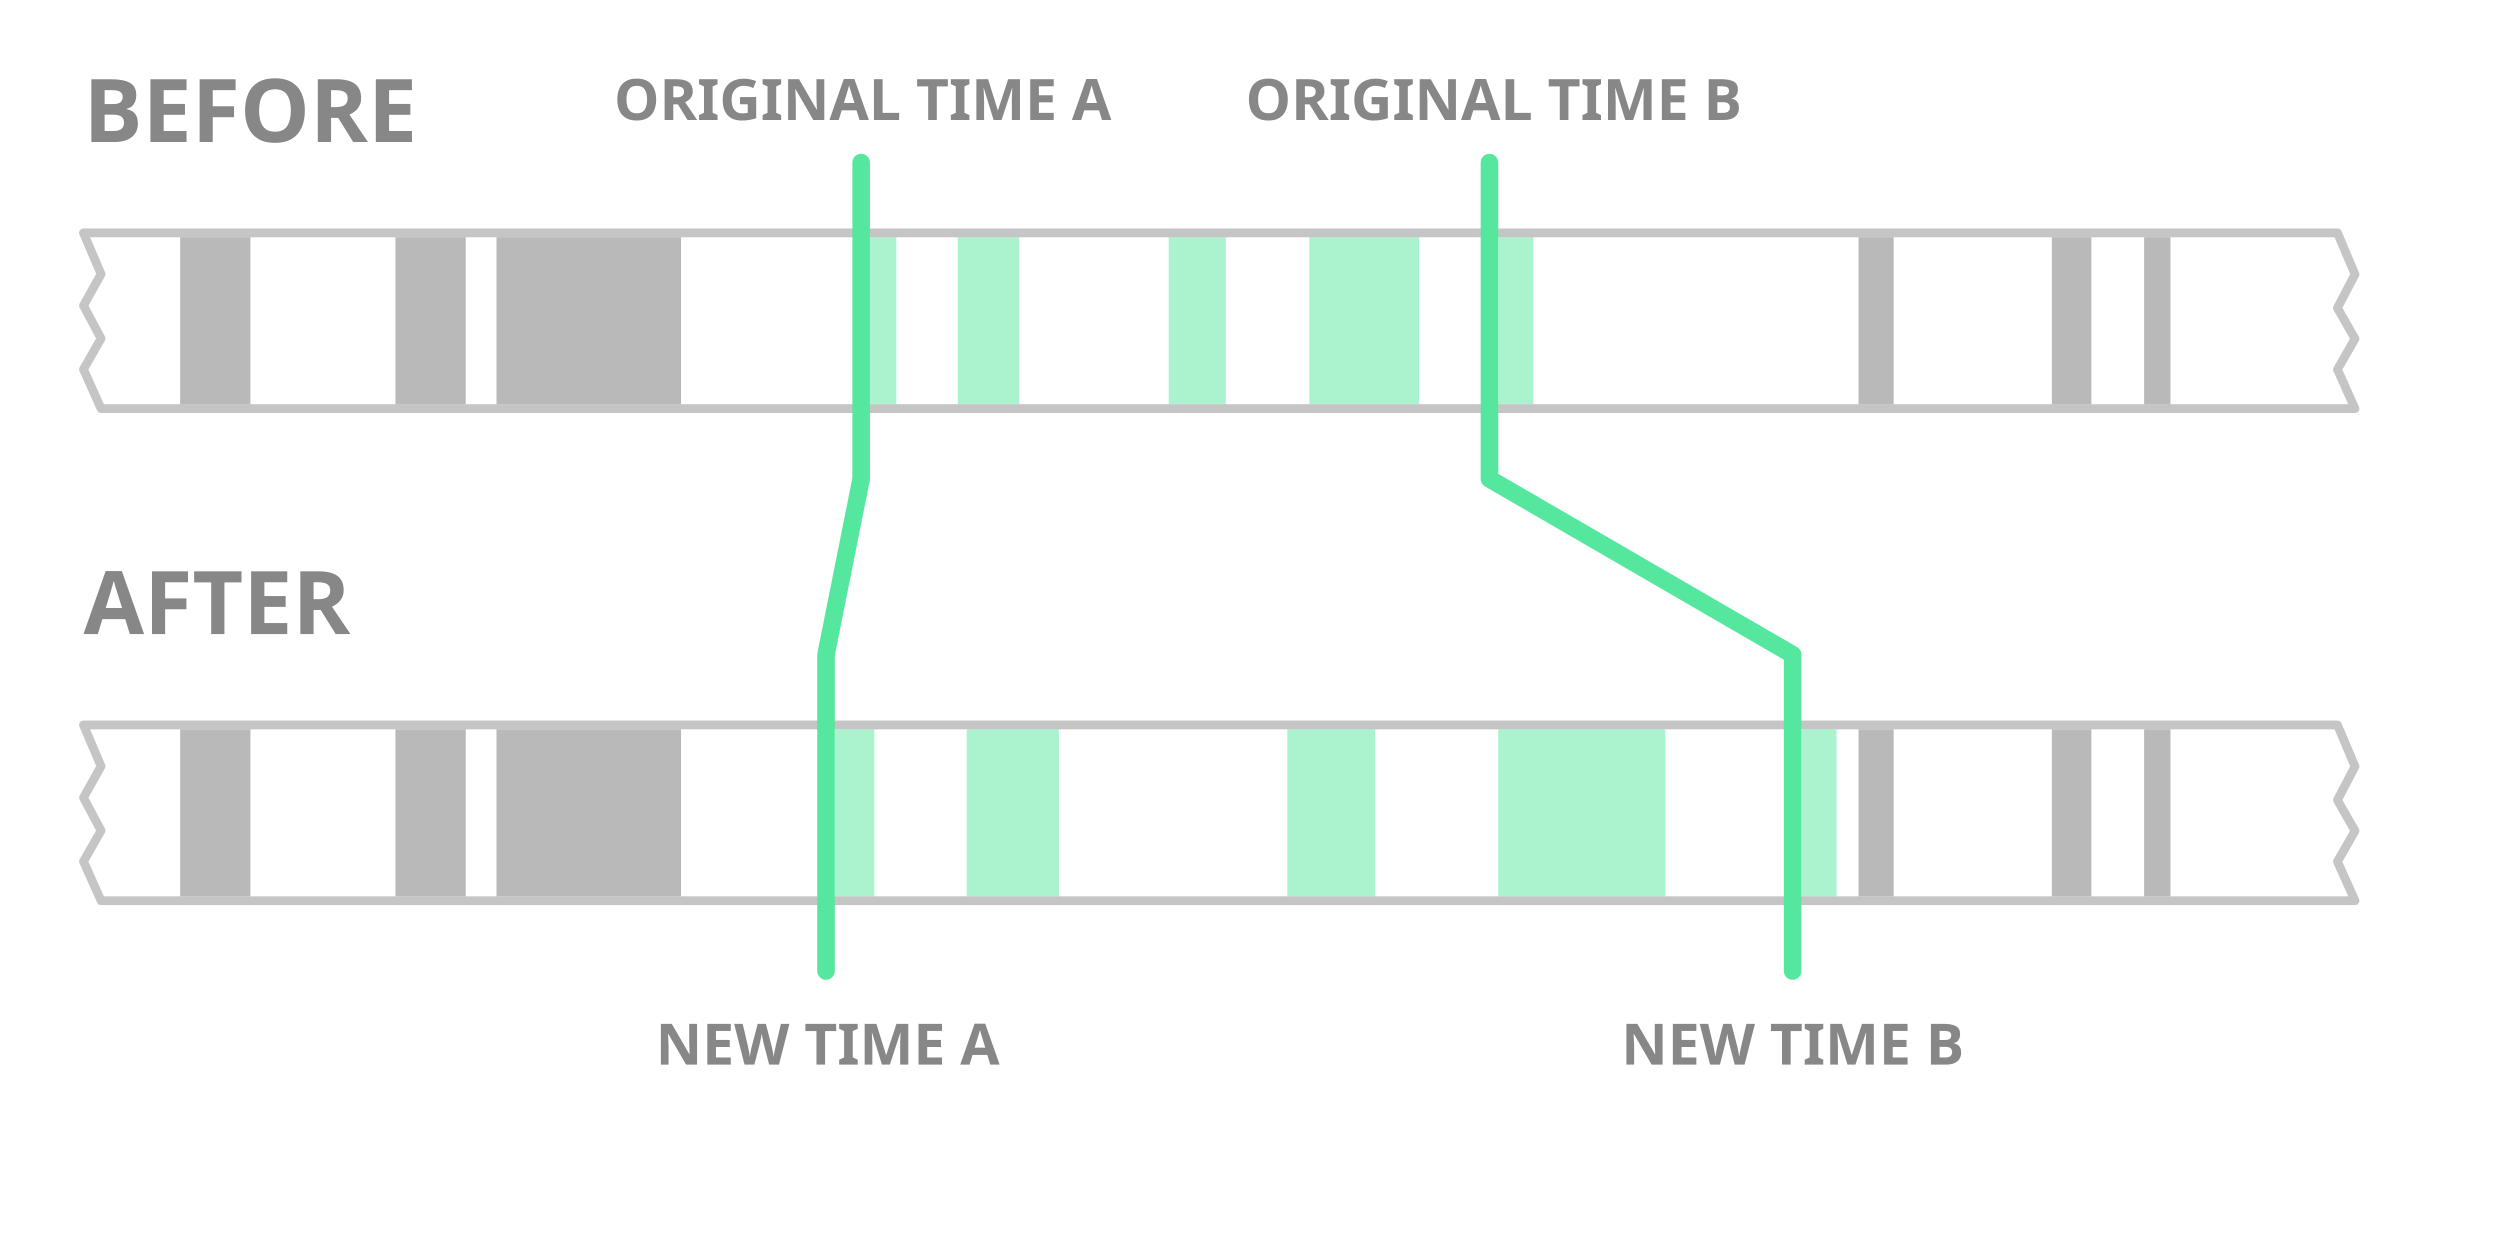
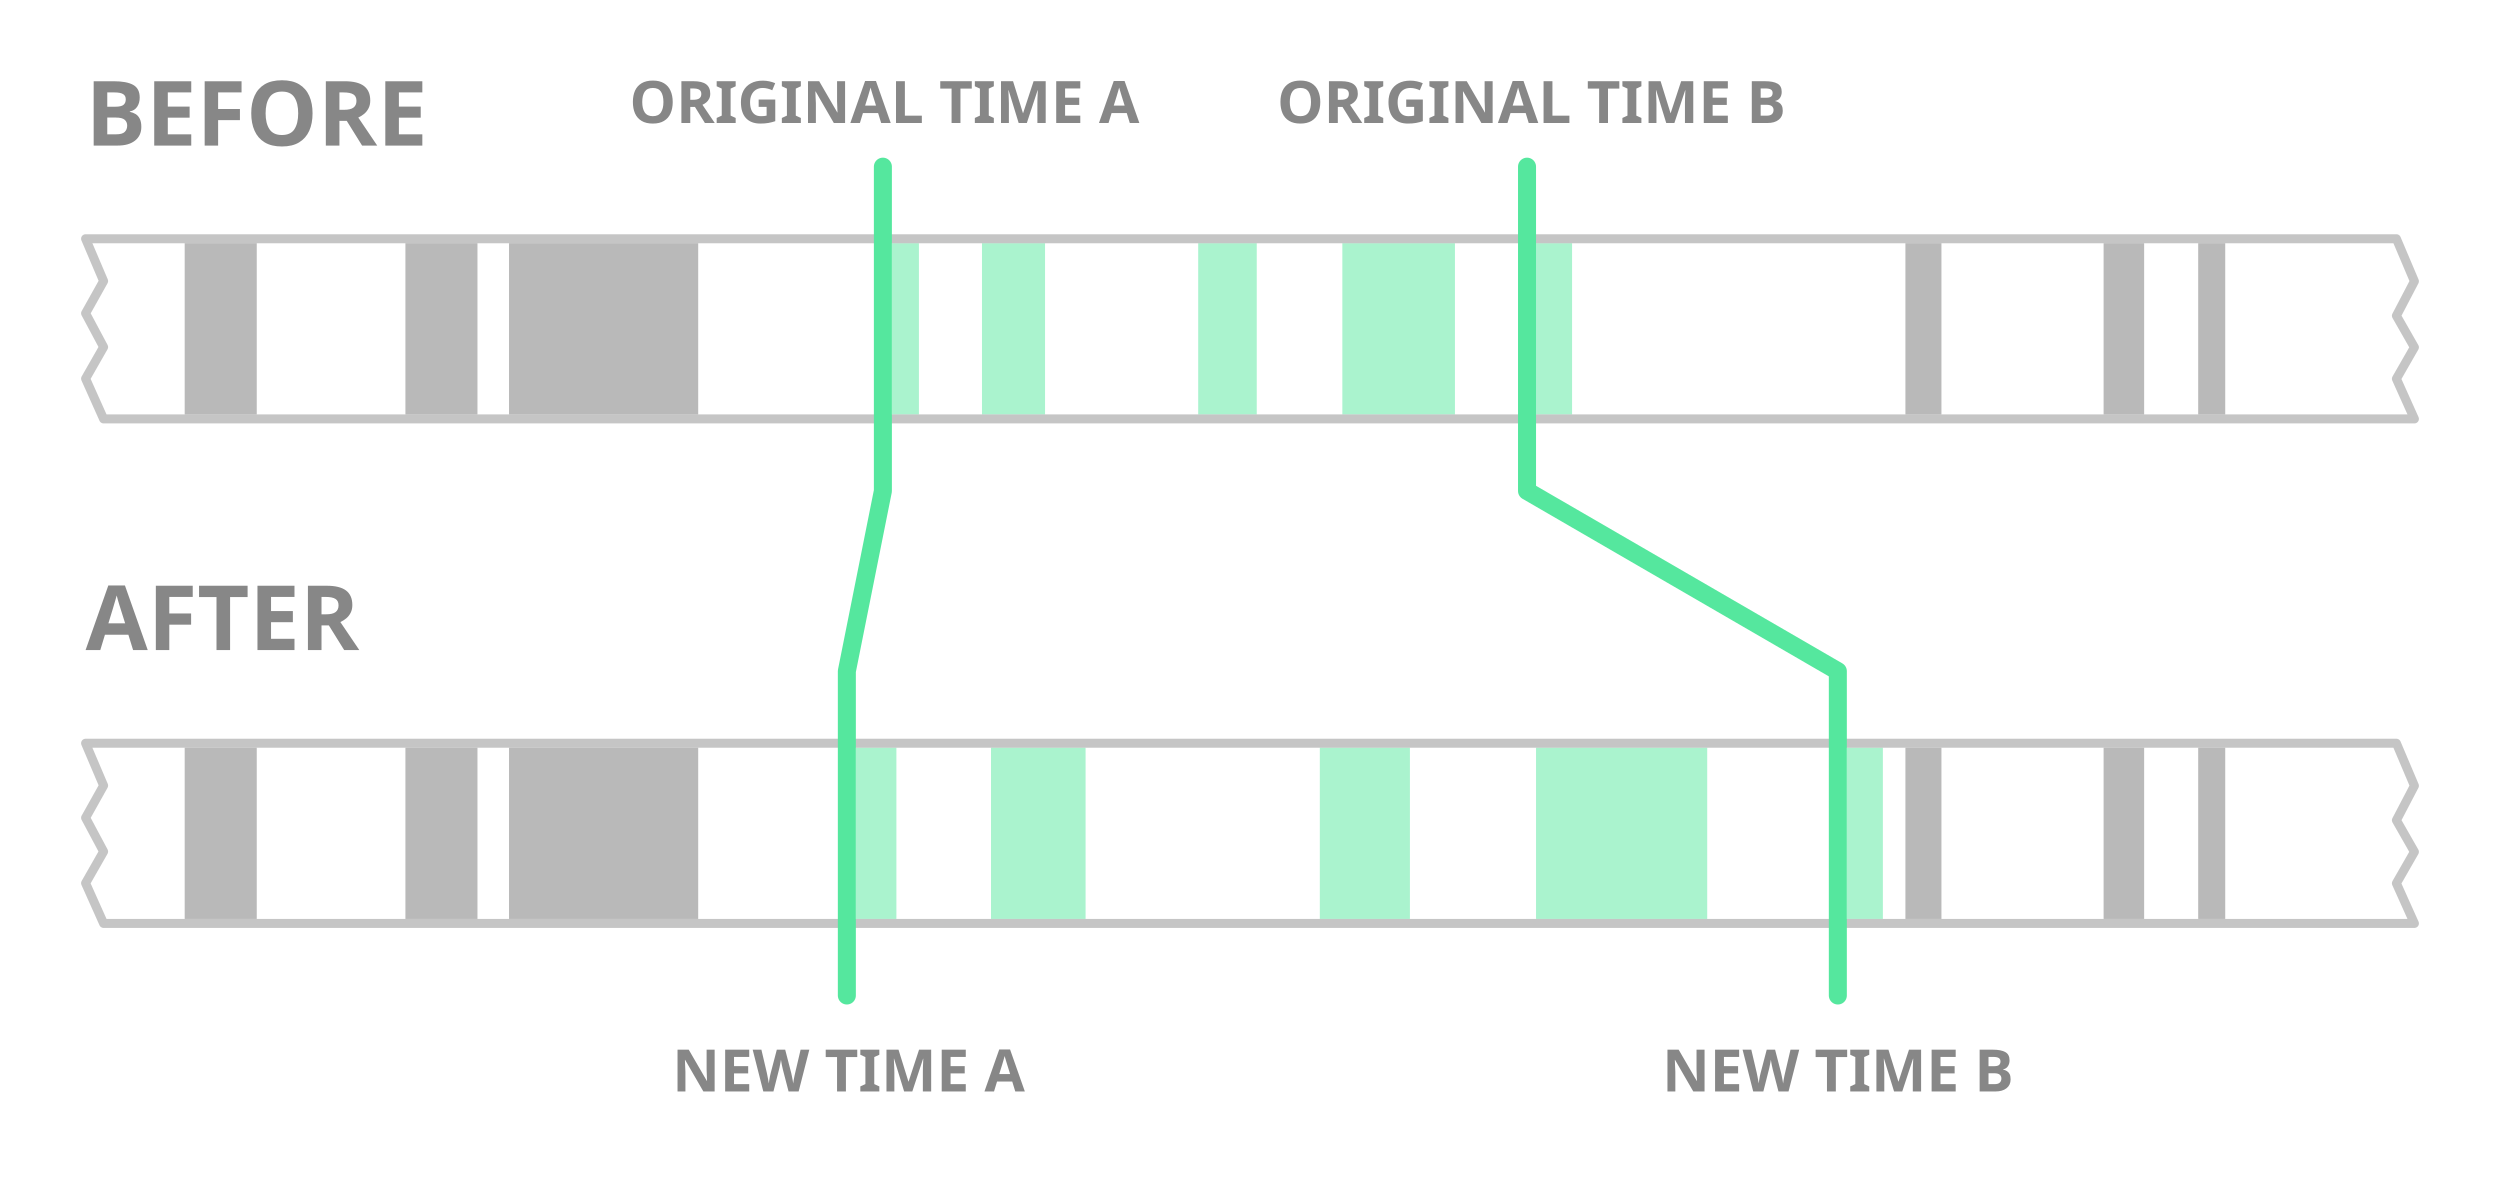
- <svg xmlns="http://www.w3.org/2000/svg" version="1.1" width="569px" height="283px">
+ <svg xmlns="http://www.w3.org/2000/svg" version="1.1" width="555px" height="265px">
  <style>
        .stroke {
            fill: none;
            stroke: hsl(0,0%,58%);
            stroke-width: 2px;
            stroke-linecap: round;
            stroke-linejoin: round;
            stroke-miterlimit: 1.5;
        }

        .timeline-bg {
            opacity: 0.54;
        }

        .diff {
            stroke: hsl(150,75%,62%);
            stroke-width: 4px;
        }

        .fill {
            fill: hsl(0,0%,45%);
            stroke: none;
        }

        .fill.unselected {
            opacity: 0.5;
        }

        .fill.selected {
            fill: hsl(150,75%,62%);
            opacity: 0.5;
        }

        text {
            fill: hsl(0,0%,53%);
            font-family: sans-serif;
            font-weight: 700;
            font-size: 20px;
        }

        .label {
            font-size: 13px;
        }
    </style>
  <g id="timeline-top">
    <g id="timeline-top-subs-unselected">
      <rect class="fill unselected" x="41" y="54" width="16" height="38" />
      <rect class="fill unselected" x="90" y="54" width="16" height="38" />
      <rect class="fill unselected" x="113" y="54" width="42" height="38" />
      <rect class="fill unselected" x="423" y="54" width="8" height="38" />
      <rect class="fill unselected" x="467" y="54" width="9" height="38" />
      <rect class="fill unselected" x="488" y="54" width="6" height="38" />
    </g>
    <g id="timeline-top-subs-selected">
      <rect class="fill selected" x="198" y="54" width="6" height="38" />
      <rect class="fill selected" x="218" y="54" width="14" height="38" />
      <rect class="fill selected" x="266" y="54" width="13" height="38" />
      <rect class="fill selected" x="298" y="54" width="25" height="38" />
      <rect class="fill selected" x="341" y="54" width="8" height="38" />
    </g>
    <path id="timeline-top-background" class="stroke timeline-bg" d="M532,53L19,53L23,62.398L19,69.551L23,77.047L19,84.058L23,93L536,93L532,84.089L536,77.105L532,70.095L536,62.438L532,53Z" />
  </g>
  <g id="timeline-bottom">
    <g id="timeline-bottom-subs-unselected">
      <rect class="fill unselected" x="41" y="166" width="16" height="38" />
      <rect class="fill unselected" x="90" y="166" width="16" height="38" />
      <rect class="fill unselected" x="113" y="166" width="42" height="38" />
      <rect class="fill unselected" x="423" y="166" width="8" height="38" />
      <rect class="fill unselected" x="467" y="166" width="9" height="38" />
      <rect class="fill unselected" x="488" y="166" width="6" height="38" />
    </g>
    <g id="timeline-bottom-subs-selected">
      <rect class="fill selected" x="190" y="166" width="9" height="38" />
      <rect class="fill selected" x="220" y="166" width="21" height="38" />
      <rect class="fill selected" x="293" y="166" width="20" height="38" />
      <rect class="fill selected" x="341" y="166" width="38" height="38" />
      <rect class="fill selected" x="410" y="166" width="8" height="38" />
    </g>
    <path id="timeline-bottom-background" class="stroke timeline-bg" d="M532,165L19,165L23,174.398L19,181.551L23,189.047L19,196.058L23,205L536,205L532,196.089L536,189.105L532,182.095L536,174.438L532,165Z" />
  </g>
  <g id="diff-lines">
    <path class="stroke diff" d="M196,37L196,109L188,149L188,221" />
    <path class="stroke diff" d="M339,37L339,109L408,149L408,221" />
  </g>
  <g id="text">
    <g id="text-before">
      <text class="heading" x="19px" y="32.316px">BEFORE</text>
      <text class="label" x="139.75px" y="27.306px">ORIGINAL TIME A</text>
      <text class="label" x="283.509px" y="27.306px">ORIGINAL TIME B</text>
    </g>
    <g id="text-after">
      <text class="heading" x="19px" y="144.316px">AFTER</text>
      <text class="label" x="149.244px" y="242.306px">NEW TIME A</text>
      <text class="label" x="369.003px" y="242.306px">NEW TIME B</text>
    </g>
  </g>
</svg>
